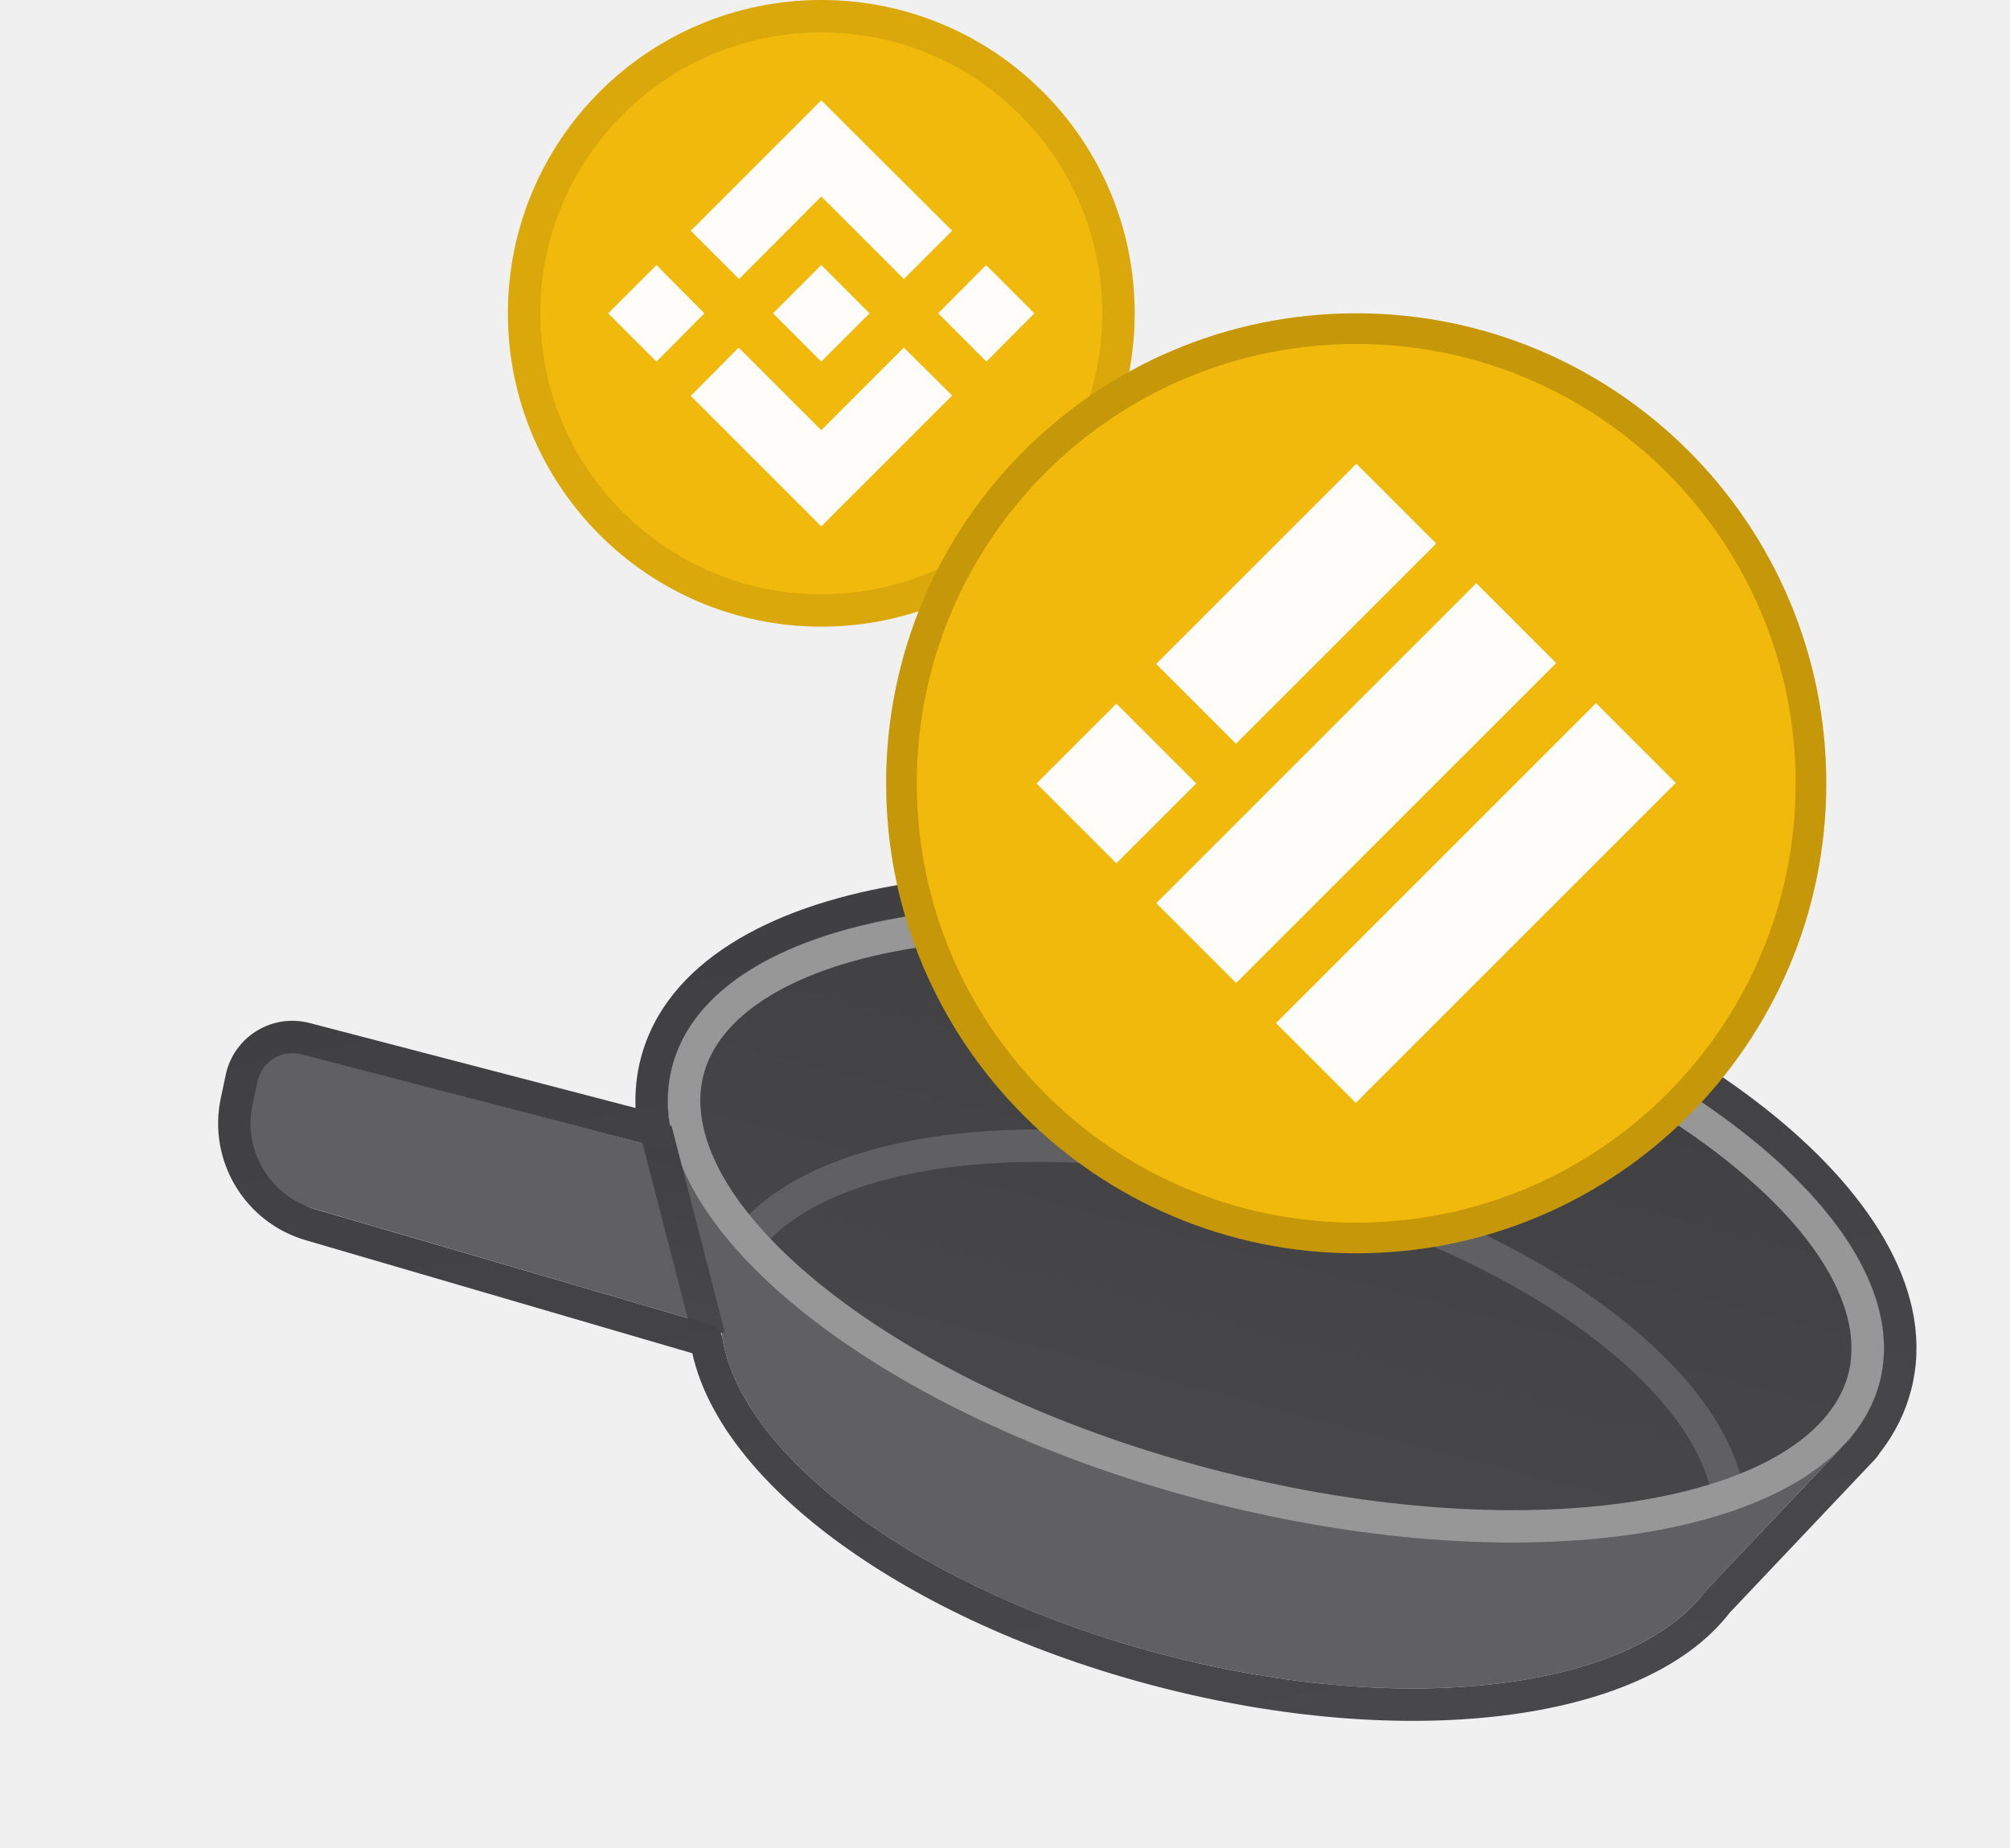
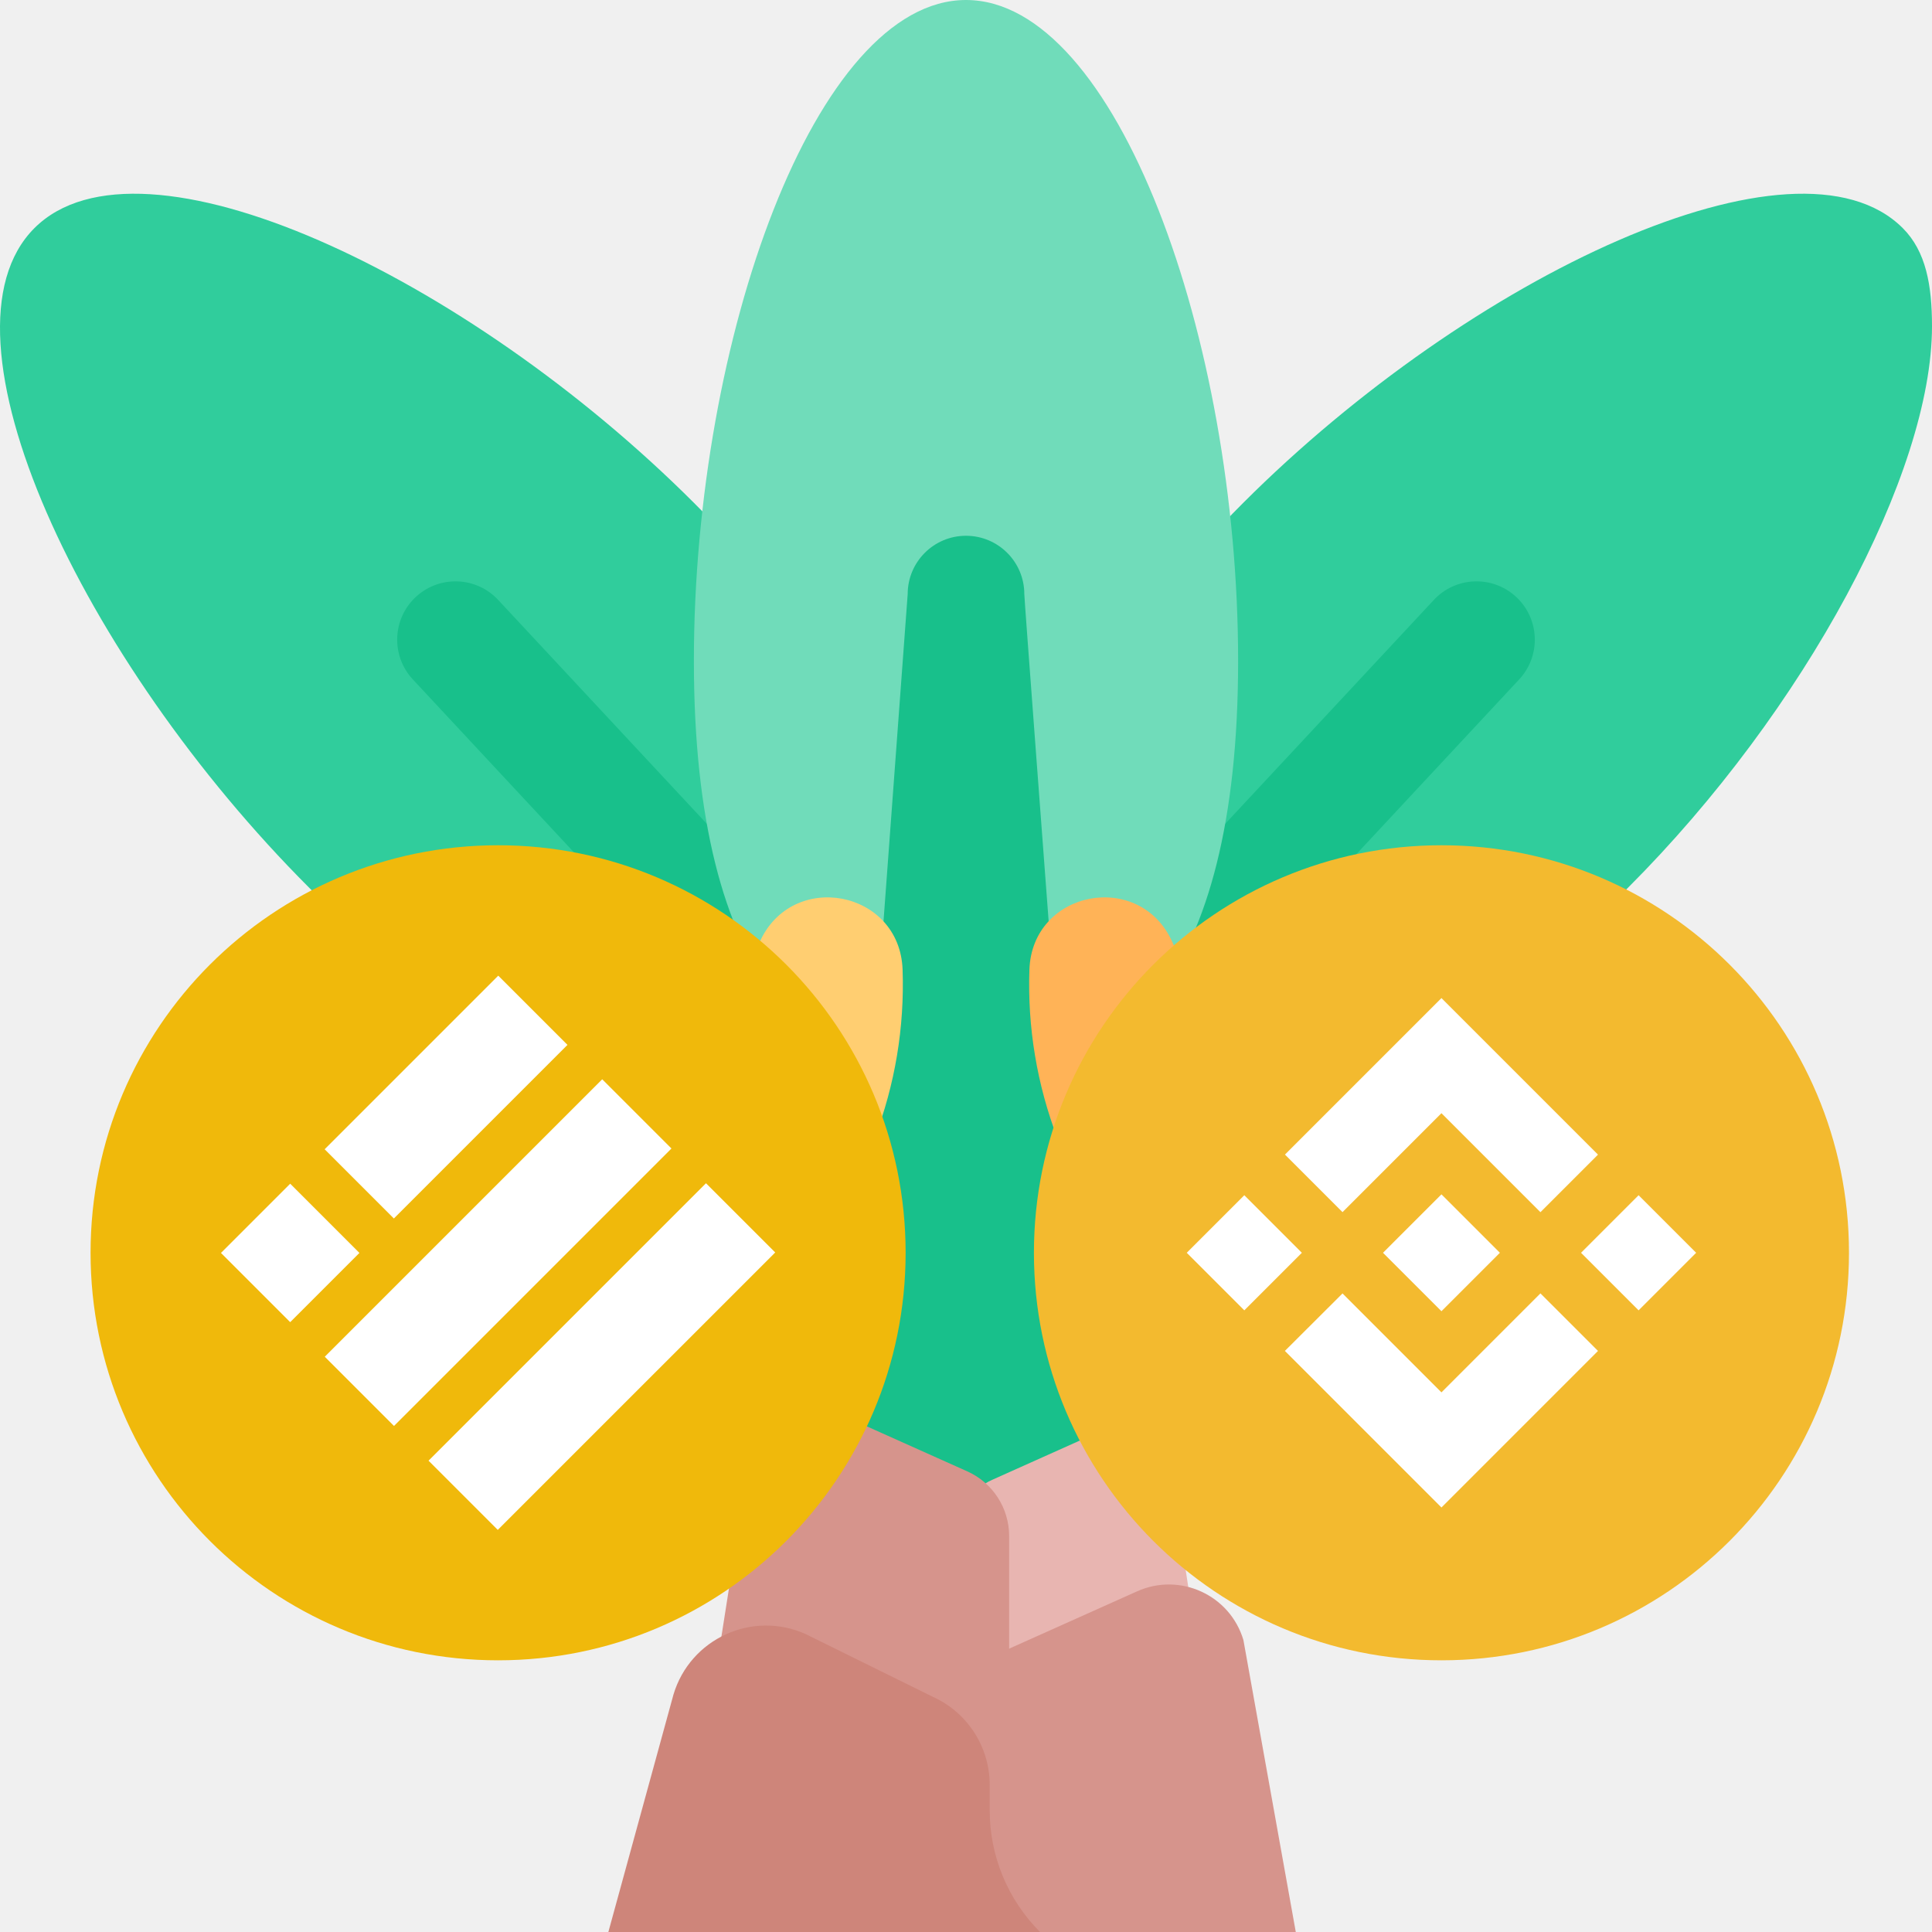
- <svg xmlns="http://www.w3.org/2000/svg" width="186" height="171" fill="none">
-   <g fill="#606063">
-     <path d="M67.045 119.028c-3.178 12.144 15 27.421 40.602 34.121s48.934 2.287 52.112-9.858-15-27.421-40.602-34.122-48.934-2.286-52.112 9.859z" />
-     <path d="M155.924 149.273l15.422-16.285-109.354-28.619 5.721 21.818 88.211 23.086z" />
-     <path d="M68.934 108.293L27.073 97.338c-1.815-.475-3.66.654-4.063 2.486l-.468 2.129a8.26 8.26 0 0 0 5.746 9.7l41.812 12.239-1.166-15.599z" />
+ <svg xmlns="http://www.w3.org/2000/svg" width="512" height="512" viewBox="0 0 497 497" id="Capa_1" overflow="hidden" version="1.1">
+   <defs id="defs982">
+     <clipPath id="clip0">
+       <rect x="87" y="109" width="502" height="502" id="rect1632" />
+     </clipPath>
+     <clipPath id="clip1">
+       <rect x="154" y="180" width="331" height="331" id="rect1635" />
+     </clipPath>
+     <clipPath id="clip2">
+       <rect x="154" y="180" width="331" height="331" id="rect1638" />
+     </clipPath>
+     <clipPath id="clip3">
+       <rect x="154" y="180" width="331" height="331" id="rect1641" />
+     </clipPath>
+   </defs>
+   <g id="g977">
+     <g id="g965">
+       <path d="M130.036 232.669C113.048 240.59 95.322 244.983 77.68 246.151 59.392 247.361 55.293 272.261 72.287 279.126 96.704 288.989 124.99 289.086 150.744 277.077Z" fill="#FFB357" id="path935" />
+       <path d="M419.32 246.151C401.678 244.983 383.951 240.59 366.964 232.669L346.256 277.077C372.01 289.086 400.295 288.989 424.713 279.126 441.707 272.262 437.609 247.362 419.32 246.151Z" fill="#FFCE71" id="path937" />
+       <path d="M178.556 129.396C237.135 187.975 234.177 229.339 206.84 256.675 179.503 284.011 138.139 286.969 79.561 228.391 20.983 169.813-18.486 86.022 8.851 58.685 36.188 31.348 119.978 70.817 178.556 129.396Z" fill="#30CD9C" id="path939" />
+       <path d="M319.777 129.396C261.198 187.975 264.156 229.339 291.493 256.675 318.83 284.011 360.194 286.969 418.772 228.391 464.517 182.645 497 121.526 497 83.921 497 73.416 495.471 64.674 489.482 58.685 462.146 31.348 378.355 70.817 319.777 129.396Z" fill="#30CD9C" id="path941" />
+       <g fill="#18C08B" id="g947">
+         <path d="M389.92 153.458C383.794 147.882 374.306 148.328 368.731 154.456L291.727 237.095 312.964 258.332 390.919 174.648C396.494 168.521 396.047 159.034 389.92 153.458Z" id="path943" />
+         <path d="M107.08 153.458C100.953 159.034 100.506 168.52 106.082 174.647L184.037 258.331 205.274 237.094 128.27 154.455C122.694 148.328 113.206 147.882 107.08 153.458Z" id="path945" />
+       </g>
+       <path d="M318.5 170C318.5 252.843 287.16 280 248.5 280 209.84 280 178.5 252.843 178.5 170 178.5 87.157 209.84 0 248.5 0 287.16 0 318.5 87.157 318.5 170Z" fill="#70DCBA" id="path949" />
+       <path d="M263.5 152.826C263.5 144.542 256.784 137.826 248.5 137.826 240.216 137.826 233.5 144.542 233.5 152.826L213.5 423.383 283.5 423.383C283.5 417.185 263.5 155.274 263.5 152.826Z" fill="#18C08B" id="path951" />
+       <g id="g963">
+         <g id="g957">
+           <path d="M255.183 380.704 280.763 369.244C288.98 365.563 298.56 369.953 301.137 378.58L311.177 444.156 246.372 444.156 246.372 394.305C246.373 388.432 249.823 383.106 255.183 380.704Z" fill="#E8B5B1" id="path953" />
+           <path d="M248.827 378.5 217.555 364.49C207.203 359.853 194.206 365.608 192.272 378.382L180.373 454.157 259.598 454.157 259.598 395.129C259.598 387.947 255.38 381.436 248.827 378.5Z" fill="#D6948C" id="path955" />
+         </g>
+         <path d="M258.196 424.739 292.523 409.36C303.55 404.42 316.406 410.311 319.863 421.888L333.336 497 246.372 497 246.372 442.991C246.373 435.109 251.002 427.962 258.196 424.739Z" fill="#D6948C" id="path959" />
+         <path d="M254.598 465.733 254.598 459.156C254.598 449.358 248.843 440.474 239.901 436.468L207.231 420.351C193.524 414.21 177.544 421.533 173.245 435.925L156.498 497 267.549 497C259.256 488.708 254.598 477.46 254.598 465.733Z" fill="#CE857A" id="path961" />
+       </g>
+     </g>
+     <g fill="#FCE3A0" id="g971">
+       <path d="M196.422 260.398C202.146 242.881 179.932 229.564 167.179 242.866 154.712 255.87 139.672 266.827 122.363 274.898 105.054 282.969 86.993 287.447 69.017 288.639 50.629 289.858 46.552 315.435 63.65 322.31 88.504 332.303 117.272 332.378 143.47 320.161 169.667 307.946 188.101 285.861 196.422 260.398Z" id="path967" />
+       <path d="M300.578 260.398C294.854 242.881 317.068 229.564 329.821 242.866 342.288 255.87 357.328 266.827 374.637 274.898 391.946 282.969 410.007 287.447 427.983 288.639 446.371 289.858 450.448 315.435 433.35 322.31 408.496 332.303 379.728 332.378 353.53 320.161 327.333 307.946 308.899 285.861 300.578 260.398Z" id="path969" />
+     </g>
+     <path d="M232.189 249.448C231.478 228.911 203.654 223.655 195.366 242.458 187.368 260.604 175.937 277.603 161.071 292.469 150.297 303.243 138.402 312.213 125.762 319.38 117.131 324.274 112.49 334.041 114.374 343.783 116.757 356.109 128.597 364.161 140.964 362.003 162.56 358.235 183.249 348.011 199.932 331.329 222.462 308.799 233.211 278.959 232.189 249.448Z" fill="#FFCE71" id="path973" />
+     <path d="M264.811 249.448C265.522 228.911 293.346 223.655 301.634 242.458 309.632 260.604 321.063 277.603 335.929 292.469 346.703 303.243 358.598 312.213 371.238 319.38 379.869 324.274 384.51 334.041 382.626 343.783 380.243 356.109 368.403 364.161 356.036 362.003 334.44 358.235 313.751 348.011 297.068 331.329 274.538 308.799 263.789 278.959 264.811 249.448Z" fill="#FFB357" id="path975" />
  </g>
-   <path fill="url(#A)" d="M62.203 98.71c-3.694 14.114 18.324 32.101 49.178 40.176s58.86 3.178 62.554-10.936-18.324-32.101-49.178-40.176-58.861-3.179-62.554 10.935z" />
-   <g fill-rule="evenodd">
-     <path fill="#606063" d="M146.673 123.286c7.098 5.22 11.246 10.866 11.865 15.871l2.978-.368c-.772-6.238-5.737-12.531-13.066-17.92-7.389-5.435-17.439-10.148-28.913-13.151s-22.544-3.817-31.649-2.699c-9.029 1.109-16.44 4.163-20.168 9.223l2.415 1.779c2.992-4.06 9.373-6.95 18.119-8.024 8.67-1.064 19.354-.299 30.523 2.624s20.859 7.49 27.896 12.665z" />
-     <path fill="#979797" d="M75.734 118.739c-8.721-7.124-11.998-14.041-10.629-19.27s7.614-9.654 18.706-11.593c10.807-1.889 25.078-1.154 40.186 2.8s27.911 10.304 36.406 17.245c8.721 7.124 11.998 14.041 10.63 19.27s-7.614 9.653-18.707 11.593c-10.806 1.889-25.078 1.153-40.186-2.8s-27.91-10.304-36.406-17.245zm35.647 20.147c-30.854-8.075-52.872-26.062-49.178-40.176s31.7-19.01 62.554-10.935 52.872 26.062 49.178 40.176-31.7 19.01-62.554 10.936z" />
-     <path fill="url(#B)" d="M64.167 124.049l-4.937-19.123 2.905-.75 4.937 19.123-2.905.75z" />
-     <path fill="url(#C)" d="M62.469 106.189l-.128-.443-.202-.817-.142-.54c.022-.012.03-.019.028-.027l-.004-.025-.12-.794-.022-.191c-.072-.663-.096-1.321-.071-1.974.035-.903.166-1.793.395-2.668 3.694-14.114 31.7-19.01 62.555-10.936s52.872 26.062 49.178 40.176a12.4 12.4 0 0 1-.963 2.519 13.7 13.7 0 0 1-1.635 2.476l-.016.019c.011.02.014.025.015.029l-.611.651-12.932 13.655c-6.807 9.031-27.596 11.752-50.146 5.85-22.302-5.837-38.971-18.182-40.797-29.295-.093-.569-.484-1.054-1.037-1.215L29.127 111.91a8.26 8.26 0 0 1-5.762-9.635l.459-2.172c.39-1.845 2.242-2.99 4.066-2.514l34.249 8.931a.27.27 0 0 0 .331-.331zm-3.657-3.636c-.064-1.544.091-3.085.488-4.603 2.325-8.885 11.93-13.965 23.478-15.984 11.834-2.069 26.992-1.215 42.738 2.906s29.38 10.802 38.683 18.402c9.078 7.417 14.963 16.551 12.638 25.436-.557 2.129-1.552 4.064-2.901 5.789a3.08 3.08 0 0 1-.425.566l-13.429 14.181c-4.171 5.406-12.026 8.46-21.098 9.556-9.3 1.124-20.517.28-32.096-2.751-11.453-2.997-21.548-7.685-29.079-13.141-7.079-5.13-12.321-11.262-13.743-17.657l-35.782-10.464a11.26 11.26 0 0 1-7.855-13.134l.459-2.173c.744-3.519 4.277-5.704 7.758-4.796l30.165 7.867z" />
+   <g id="g1590" transform="matrix(0.1048359,0,0,0.1048359,23.29688,217.4375)">
+     <circle cx="1000" cy="1000" r="1000" style="fill:#f0b90b" id="circle1576" />
+     <path d="m 574.41,746 426,-426 169.86,169.86 -426,426 z m 0.31,509.06 680.79,-680.79 169.86,169.86 -680.79,680.79 z M 1510.13,829.37 829.34,1510.16 999.19,1680 1680,999.22 Z M 320,1000.36 489.86,830.5 659.72,1000.36 489.86,1170.22 Z" style="fill:#ffffff;fill-rule:evenodd" id="path1578" />
  </g>
-   <circle cx="76" cy="29" r="29" fill="#f0b90b" />
-   <path fill="#fffdfa" d="M65.185 29l-4.437 4.468L56.28 29l4.468-4.468L65.185 29zM76 18.185l7.642 7.642 4.468-4.468-7.641-7.611L76 9.28 63.921 21.358l4.468 4.468L76 18.185zm15.252 6.347L86.815 29l4.468 4.468L95.72 29l-4.468-4.468zM76 39.815l-7.641-7.642-4.437 4.468L76 48.72l12.109-12.109-4.468-4.437L76 39.815zm0-6.347L80.468 29 76 24.532 71.532 29 76 33.468z" />
-   <circle cx="76" cy="29" r="27.5" stroke="#191326" stroke-width="3" opacity=".1" style="mix-blend-mode:multiply" />
-   <circle cx="125.5" cy="72.5" r="43.5" fill="#f0b90b" />
-   <path fill="#fffdfa" fill-rule="evenodd" d="M106.987 61.451l18.531-18.531 7.389 7.389-18.531 18.531-7.389-7.389zM107 83.595l29.615-29.614 7.389 7.389-29.615 29.614L107 83.595zm40.69-18.518l-29.614 29.614 7.389 7.389 29.614-29.615-7.389-7.389zm-51.77 7.438l7.389-7.389 7.389 7.389-7.389 7.389-7.389-7.389z" />
-   <circle cx="125.5" cy="72.5" r="42.082" stroke="#191326" stroke-width="2.837" opacity=".2" style="mix-blend-mode:multiply" />
-   <defs>
-     <linearGradient id="A" x1="124.757" x2="111.381" y1="87.774" y2="138.886" gradientUnits="userSpaceOnUse">
-       <stop stop-color="#404042" />
-       <stop offset="1" stop-color="#48484b" />
-     </linearGradient>
-     <linearGradient id="B" x1="65.567" x2="60.735" y1="105.096" y2="123.129" gradientUnits="userSpaceOnUse">
-       <stop stop-color="#404042" />
-       <stop offset="1" stop-color="#48484b" />
-     </linearGradient>
-     <linearGradient id="C" x1="92.495" x2="108.09" y1="80.169" y2="164.62" gradientUnits="userSpaceOnUse">
-       <stop stop-color="#404042" />
-       <stop offset="1" stop-color="#48484b" />
-     </linearGradient>
-   </defs>
+   <g fill="none" id="g1744" transform="matrix(6.552246,0,0,6.552246,265.9727,217.4375)">
+     <circle cx="16" cy="16" r="16" fill="#f3ba2f" id="circle1740" />
+     <path fill="#ffffff" d="M 12.116,14.404 16,10.52 l 3.886,3.886 2.26,-2.26 L 16,6 9.856,12.144 Z M 6,16 8.26,13.74 10.52,16 8.26,18.26 Z m 6.116,1.596 3.884,3.884 3.886,-3.886 2.26,2.259 L 16,26 9.856,19.856 9.853,19.853 Z M 21.48,16 23.74,13.74 26,16 23.74,18.26 Z m -3.188,-0.002 h 0.002 V 16 L 16,18.294 13.709,16.004 13.705,16 13.709,15.997 14.11,15.595 14.305,15.4 16,13.706 l 2.293,2.293 z" id="path1742" />
+   </g>
</svg>
